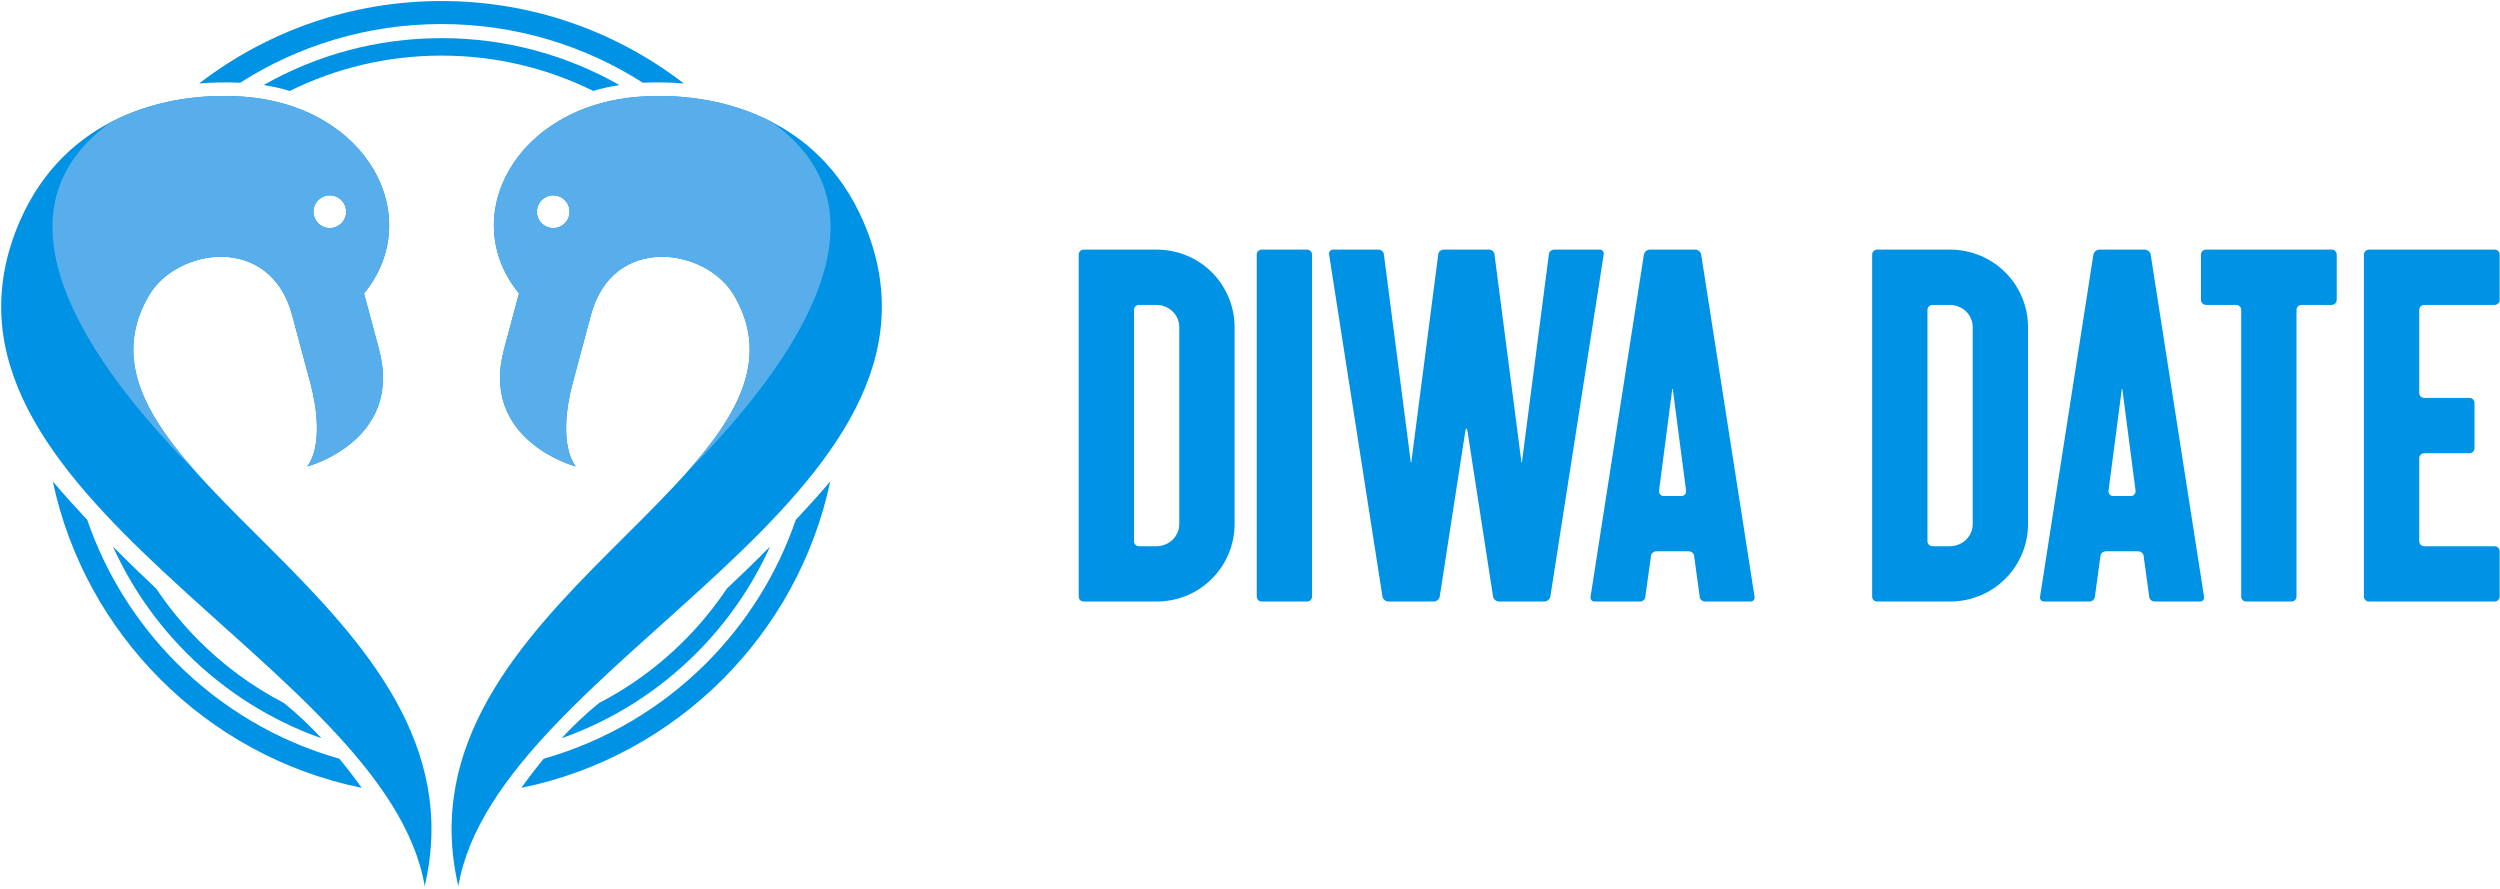
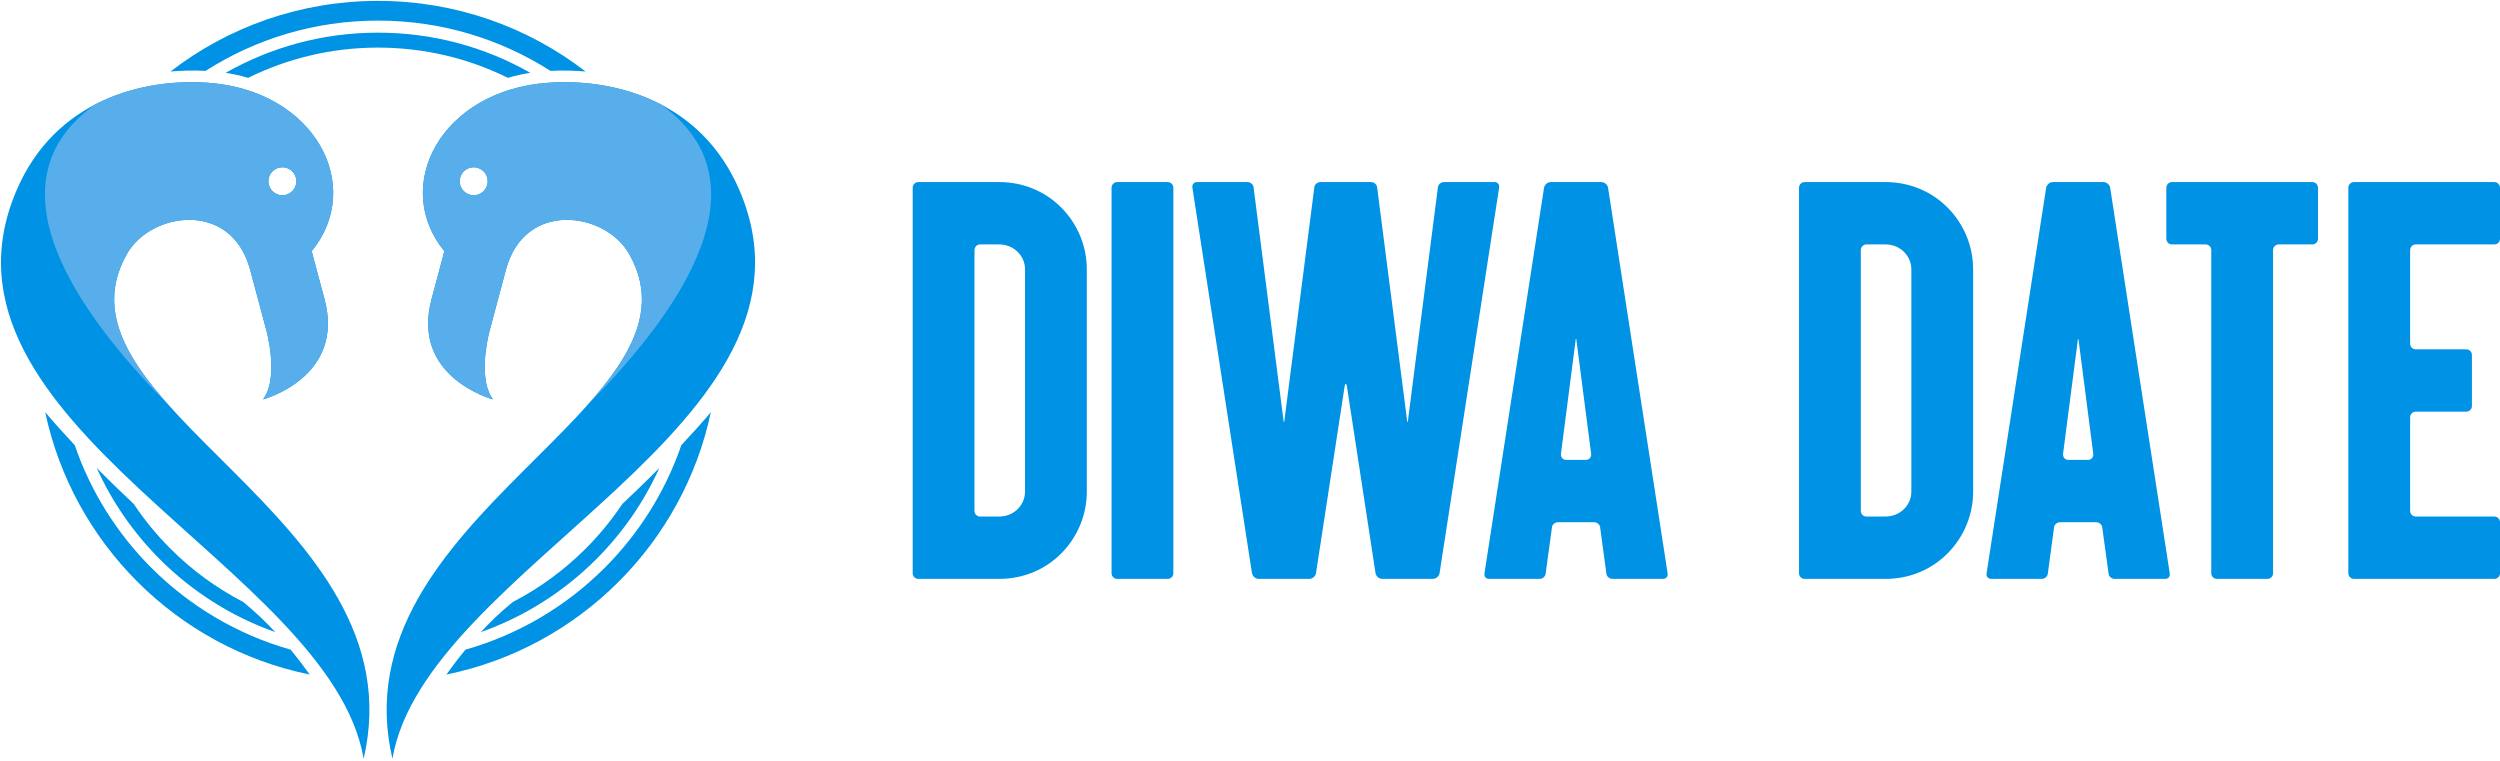
- <svg xmlns="http://www.w3.org/2000/svg" width="917" height="326" viewBox="0 0 917 326" fill="none">
+ <svg xmlns="http://www.w3.org/2000/svg" width="1071" height="326" viewBox="0 0 1071 326" fill="none">
  <path fill-rule="evenodd" clip-rule="evenodd" d="M211.187 171.103C211.187 171.103 175.875 161.71 184.875 128.137L190.372 107.621C167.533 79.728 188.873 38.651 234.936 35.439C262.672 33.506 300.038 42.781 316.673 81.235C360.042 181.478 182.109 242.433 168.121 325.051C143.833 221.417 306.802 173.369 269.376 108.548C259.15 90.837 224.762 85.637 216.749 115.543C208.737 145.449 211.91 133.598 209.908 141.077C207.906 148.556 205.525 163.443 211.187 171.103ZM161.951 0.38C195.417 0.38 226.252 11.665 250.859 30.63C246.537 30.272 241.329 30.066 235.799 30.352C214.473 16.722 189.131 8.822 161.948 8.822C134.762 8.822 109.421 16.722 88.097 30.352C82.57 30.066 77.362 30.272 73.037 30.63C97.644 11.665 128.479 0.38 161.951 0.38ZM304.531 176.592C298.572 204.628 284.557 229.686 265.023 249.222C245.212 269.031 219.725 283.167 191.213 288.977C193.432 285.903 196.173 282.235 199.413 278.303C222.274 271.833 242.712 259.591 259.051 243.253C273.679 228.624 285.022 210.707 291.879 190.711C296.117 186.196 300.417 181.434 304.531 176.592ZM132.686 288.977C104.171 283.167 78.687 269.031 58.876 249.222C39.339 229.686 25.324 204.628 19.368 176.592C23.482 181.434 27.782 186.196 32.017 190.711C38.874 210.707 50.217 228.624 64.845 243.253C81.184 259.591 101.622 271.836 124.486 278.303C127.725 282.235 130.469 285.903 132.686 288.977ZM161.951 13.989C185.686 13.989 207.959 20.25 227.212 31.204C223.989 31.691 220.756 32.39 217.616 33.355C200.834 25.056 181.936 20.395 161.951 20.395C141.963 20.395 123.067 25.059 106.286 33.355C103.143 32.39 99.912 31.694 96.687 31.204C115.94 20.25 138.213 13.989 161.951 13.989ZM282.459 200.478C275.84 215.137 266.623 228.377 255.399 239.604C241.596 253.405 224.757 264.167 205.968 270.802C210.024 266.441 214.618 262.006 219.722 257.878C231.265 251.898 241.763 244.185 250.868 235.075C256.711 229.235 261.979 222.82 266.585 215.923C270.63 212.129 276.236 206.767 282.459 200.478ZM117.928 270.799C99.139 264.164 82.3 253.402 68.5 239.601C57.273 228.374 48.056 215.137 41.437 200.476C47.665 206.764 53.272 212.126 57.311 215.918C61.917 222.814 67.185 229.229 73.026 235.07C82.133 244.179 92.631 251.892 104.174 257.873C109.278 262.003 113.872 266.438 117.928 270.799ZM112.709 171.103C112.709 171.103 148.018 161.71 139.021 128.137L133.527 107.618C156.363 79.726 135.023 38.648 88.963 35.436C61.227 33.503 23.861 42.778 7.225 81.232C-36.143 181.475 141.79 242.431 155.778 325.048C180.069 221.415 17.097 173.366 54.52 108.545C64.746 90.834 99.134 85.635 107.149 115.54C115.162 145.446 111.986 133.595 113.991 141.074C115.995 148.553 118.374 163.443 112.709 171.103ZM120.972 71.658C124.283 71.658 126.966 74.342 126.966 77.655C126.966 80.966 124.283 83.649 120.972 83.649C117.661 83.649 114.975 80.966 114.975 77.655C114.975 74.342 117.661 71.658 120.972 71.658ZM202.927 71.658C199.616 71.658 196.932 74.342 196.932 77.655C196.932 80.966 199.616 83.649 202.927 83.649C206.237 83.649 208.924 80.966 208.924 77.655C208.921 74.342 206.237 71.658 202.927 71.658Z" fill="#0092E4" />
  <path fill-rule="evenodd" clip-rule="evenodd" d="M211.187 171.103C211.187 171.103 175.875 161.71 184.875 128.136L190.371 107.621C167.533 79.728 188.873 38.65 234.936 35.439C249.773 34.405 267.368 36.583 283.069 44.716C283.182 44.796 283.297 44.867 283.41 44.95C333.499 81.023 283.443 141.53 251.516 173.68C270.965 151.952 282.5 131.279 269.373 108.545C259.147 90.834 224.759 85.635 216.747 115.54C208.734 145.446 211.907 133.595 209.905 141.074C207.904 148.553 205.525 163.443 211.187 171.103ZM40.827 44.713C40.714 44.793 40.598 44.865 40.486 44.947C-9.603 81.02 40.453 141.527 72.379 173.677C52.931 151.949 41.396 131.277 54.52 108.542C64.746 90.831 99.134 85.632 107.149 115.537C115.162 145.443 111.986 133.592 113.99 141.071C115.995 148.55 118.371 163.44 112.709 171.1C112.709 171.1 148.018 161.707 139.021 128.134L133.527 107.618C156.363 79.725 135.023 38.648 88.963 35.436C74.123 34.402 56.53 36.58 40.827 44.713ZM120.972 71.658C124.283 71.658 126.966 74.341 126.966 77.655C126.966 80.966 124.283 83.649 120.972 83.649C117.661 83.649 114.975 80.966 114.975 77.655C114.975 74.341 117.661 71.658 120.972 71.658ZM202.927 71.658C199.616 71.658 196.932 74.341 196.932 77.655C196.932 80.966 199.616 83.649 202.927 83.649C206.237 83.649 208.924 80.966 208.924 77.655C208.921 74.341 206.237 71.658 202.927 71.658Z" fill="#57AEEB" />
-   <path d="M397.514 220.652H424.084C440.683 220.652 452.843 207.377 452.843 192.258V119.945C452.843 104.826 440.683 91.551 424.084 91.551H397.514C396.592 91.551 395.67 92.281 395.67 93.395V218.808C395.67 219.73 396.419 220.652 397.514 220.652ZM415.957 198.521V113.682C415.957 112.76 416.707 111.838 417.802 111.838H424.084C428.867 111.838 432.556 115.527 432.556 119.945V192.258C432.556 196.676 428.867 200.365 424.084 200.365H417.802C416.879 200.365 415.957 199.635 415.957 198.521ZM460.97 93.395V218.808C460.97 219.73 461.7 220.652 462.814 220.652H479.413C480.335 220.652 481.257 219.922 481.257 218.808V93.395C481.257 92.473 480.508 91.551 479.413 91.551H462.814C461.892 91.551 460.97 92.281 460.97 93.395ZM487.52 93.395L507.078 218.808C507.251 219.73 508.173 220.652 509.287 220.652H525.886C526.808 220.652 527.903 219.922 528.095 218.808L537.509 157.946C537.682 156.832 538.047 157.024 538.239 157.946L547.652 218.808C547.825 219.73 548.747 220.652 549.862 220.652H566.46C567.383 220.652 568.478 219.922 568.67 218.808L588.227 93.395C588.4 92.473 587.843 91.551 586.748 91.551H570.149C569.227 91.551 568.113 92.281 568.113 93.395L558.334 168.82C558.334 169.934 557.969 169.742 557.969 168.82L548.19 93.395C548.19 92.473 547.268 91.551 546.173 91.551H529.574C528.652 91.551 527.538 92.281 527.538 93.395L517.759 168.82C517.759 169.934 517.394 169.742 517.394 168.82L507.616 93.395C507.616 92.473 506.693 91.551 505.598 91.551H489C488.077 91.551 487.328 92.281 487.52 93.395ZM584.904 220.652H601.502C602.597 220.652 603.52 219.73 603.52 218.808L605.556 204.054C605.556 202.939 606.67 202.209 607.592 202.209H619.388C620.503 202.209 621.425 203.131 621.425 204.054L623.442 218.808C623.442 219.922 624.556 220.652 625.478 220.652H642.077C643.172 220.652 643.729 219.73 643.556 218.808L623.999 93.395C623.807 92.281 622.712 91.551 621.79 91.551H605.191C604.077 91.551 603.155 92.473 602.982 93.395L583.424 218.808C583.232 219.922 583.981 220.652 584.904 220.652ZM608.515 180.078L613.298 143.384C613.298 142.269 613.663 142.461 613.663 143.384L618.466 180.078C618.466 181.192 617.736 181.922 616.814 181.922H610.167C609.052 181.922 608.515 181 608.515 180.078ZM688.55 220.652H715.1C731.699 220.652 743.879 207.377 743.879 192.258V119.945C743.879 104.826 731.699 91.551 715.1 91.551H688.55C687.628 91.551 686.706 92.281 686.706 93.395V218.808C686.706 219.73 687.436 220.652 688.55 220.652ZM706.993 198.521V113.682C706.993 112.76 707.723 111.838 708.837 111.838H715.1C719.903 111.838 723.592 115.527 723.592 119.945V192.258C723.592 196.676 719.903 200.365 715.1 200.365H708.837C707.915 200.365 706.993 199.635 706.993 198.521ZM749.777 220.652H766.376C767.49 220.652 768.412 219.73 768.412 218.808L770.429 204.054C770.429 202.939 771.544 202.209 772.466 202.209H784.262C785.376 202.209 786.298 203.131 786.298 204.054L788.335 218.808C788.335 219.922 789.43 220.652 790.352 220.652H806.951C808.065 220.652 808.622 219.73 808.43 218.808L788.872 93.395C788.7 92.281 787.585 91.551 786.663 91.551H770.064C768.969 91.551 768.047 92.473 767.855 93.395L748.298 218.808C748.125 219.922 748.855 220.652 749.777 220.652ZM773.388 180.078L778.191 143.384C778.191 142.269 778.556 142.461 778.556 143.384L783.34 180.078C783.34 181.192 782.609 181.922 781.687 181.922H775.04C773.945 181.922 773.388 181 773.388 180.078ZM855.268 91.551H809.16C808.065 91.551 807.316 92.473 807.316 93.395V109.994C807.316 111.108 808.238 111.838 809.16 111.838H820.226C821.148 111.838 822.07 112.568 822.07 113.682V218.808C822.07 219.73 822.819 220.652 823.914 220.652H840.513C841.435 220.652 842.357 219.922 842.357 218.808V113.682C842.357 112.76 843.107 111.838 844.202 111.838H855.268C856.19 111.838 857.112 111.108 857.112 109.994V93.395C857.112 92.473 856.382 91.551 855.268 91.551ZM867.083 93.395V218.808C867.083 219.73 867.813 220.652 868.927 220.652H915.035C915.957 220.652 916.879 219.922 916.879 218.808V202.209C916.879 201.287 916.13 200.365 915.035 200.365H889.214C888.292 200.365 887.37 199.635 887.37 198.521V168.09C887.37 167.167 888.1 166.245 889.214 166.245H905.813C906.735 166.245 907.657 165.515 907.657 164.401V147.802C907.657 146.88 906.908 145.958 905.813 145.958H889.214C888.292 145.958 887.37 145.228 887.37 144.114V113.682C887.37 112.76 888.1 111.838 889.214 111.838H915.035C915.957 111.838 916.879 111.108 916.879 109.994V93.395C916.879 92.473 916.13 91.551 915.035 91.551H868.927C868.005 91.551 867.083 92.281 867.083 93.395Z" fill="#0092E4" />
+   <path d="M393.406 248H428.071C449.727 248 465.591 230.52 465.591 210.611V115.389C465.591 95.481 449.727 78 428.071 78H393.406C392.203 78 391 78.961 391 80.429V245.572C391 246.786 391.977 248 393.406 248ZM417.468 218.858V107.142C417.468 105.928 418.446 104.714 419.875 104.714H428.071C434.311 104.714 439.124 109.572 439.124 115.389V210.611C439.124 216.428 434.311 221.286 428.071 221.286H419.875C418.67 221.286 417.468 220.325 417.468 218.858ZM476.194 80.429V245.572C476.194 246.786 477.147 248 478.6 248H500.256C501.459 248 502.662 247.039 502.662 245.572V80.429C502.662 79.214 501.685 78 500.256 78H478.6C477.397 78 476.194 78.961 476.194 80.429ZM510.833 80.429L536.349 245.572C536.575 246.786 537.778 248 539.231 248H560.887C562.09 248 563.519 247.039 563.769 245.572L576.051 165.429C576.277 163.962 576.753 164.215 577.004 165.429L589.285 245.572C589.51 246.786 590.713 248 592.168 248H613.823C615.027 248 616.455 247.039 616.706 245.572L642.221 80.429C642.447 79.214 641.72 78 640.292 78H618.636C617.433 78 615.979 78.961 615.979 80.429L603.221 179.748C603.221 181.215 602.745 180.962 602.745 179.748L589.987 80.429C589.987 79.214 588.784 78 587.355 78H565.699C564.496 78 563.043 78.961 563.043 80.429L550.284 179.748C550.284 181.215 549.808 180.962 549.808 179.748L537.051 80.429C537.051 79.214 535.847 78 534.419 78H512.764C511.56 78 510.582 78.961 510.833 80.429ZM637.886 248H659.541C660.969 248 662.173 246.786 662.173 245.572L664.83 226.144C664.83 224.676 666.283 223.714 667.486 223.714H682.876C684.33 223.714 685.533 224.928 685.533 226.144L688.165 245.572C688.165 247.039 689.618 248 690.821 248H712.477C713.906 248 714.632 246.786 714.407 245.572L688.891 80.429C688.641 78.961 687.212 78 686.009 78H664.353C662.9 78 661.697 79.214 661.471 80.429L635.955 245.572C635.704 247.039 636.682 248 637.886 248ZM668.69 194.572L674.93 146.254C674.93 144.786 675.407 145.038 675.407 146.254L681.673 194.572C681.673 196.039 680.72 197 679.518 197H670.845C669.391 197 668.69 195.786 668.69 194.572ZM773.108 248H807.747C829.403 248 845.294 230.52 845.294 210.611V115.389C845.294 95.481 829.403 78 807.747 78H773.108C771.906 78 770.703 78.961 770.703 80.429V245.572C770.703 246.786 771.655 248 773.108 248ZM797.17 218.858V107.142C797.17 105.928 798.123 104.714 799.576 104.714H807.747C814.013 104.714 818.826 109.572 818.826 115.389V210.611C818.826 216.428 814.013 221.286 807.747 221.286H799.576C798.373 221.286 797.17 220.325 797.17 218.858ZM852.989 248H874.645C876.098 248 877.301 246.786 877.301 245.572L879.933 226.144C879.933 224.676 881.387 223.714 882.59 223.714H897.98C899.433 223.714 900.636 224.928 900.636 226.144L903.294 245.572C903.294 247.039 904.723 248 905.925 248H927.581C929.035 248 929.762 246.786 929.511 245.572L903.995 80.429C903.77 78.961 902.315 78 901.113 78H879.457C878.028 78 876.825 79.214 876.574 80.429L851.059 245.572C850.834 247.039 851.786 248 852.989 248ZM883.793 194.572L890.059 146.254C890.059 144.786 890.536 145.038 890.536 146.254L896.777 194.572C896.777 196.039 895.823 197 894.621 197H885.948C884.52 197 883.793 195.786 883.793 194.572ZM990.619 78H930.463C929.035 78 928.058 79.214 928.058 80.429V102.286C928.058 103.753 929.261 104.714 930.463 104.714H944.901C946.104 104.714 947.307 105.675 947.307 107.142V245.572C947.307 246.786 948.284 248 949.712 248H971.368C972.571 248 973.774 247.039 973.774 245.572V107.142C973.774 105.928 974.753 104.714 976.181 104.714H990.619C991.822 104.714 993.024 103.753 993.024 102.286V80.429C993.024 79.214 992.072 78 990.619 78ZM1006.03 80.429V245.572C1006.03 246.786 1006.99 248 1008.44 248H1068.59C1069.8 248 1071 247.039 1071 245.572V223.714C1071 222.5 1070.02 221.286 1068.59 221.286H1034.91C1033.7 221.286 1032.5 220.325 1032.5 218.858V178.787C1032.5 177.571 1033.45 176.357 1034.91 176.357H1056.56C1057.77 176.357 1058.97 175.396 1058.97 173.929V152.071C1058.97 150.857 1057.99 149.643 1056.56 149.643H1034.91C1033.7 149.643 1032.5 148.682 1032.5 147.215V107.142C1032.5 105.928 1033.45 104.714 1034.91 104.714H1068.59C1069.8 104.714 1071 103.753 1071 102.286V80.429C1071 79.214 1070.02 78 1068.59 78H1008.44C1007.24 78 1006.03 78.961 1006.03 80.429Z" fill="#0092E4" />
</svg>
